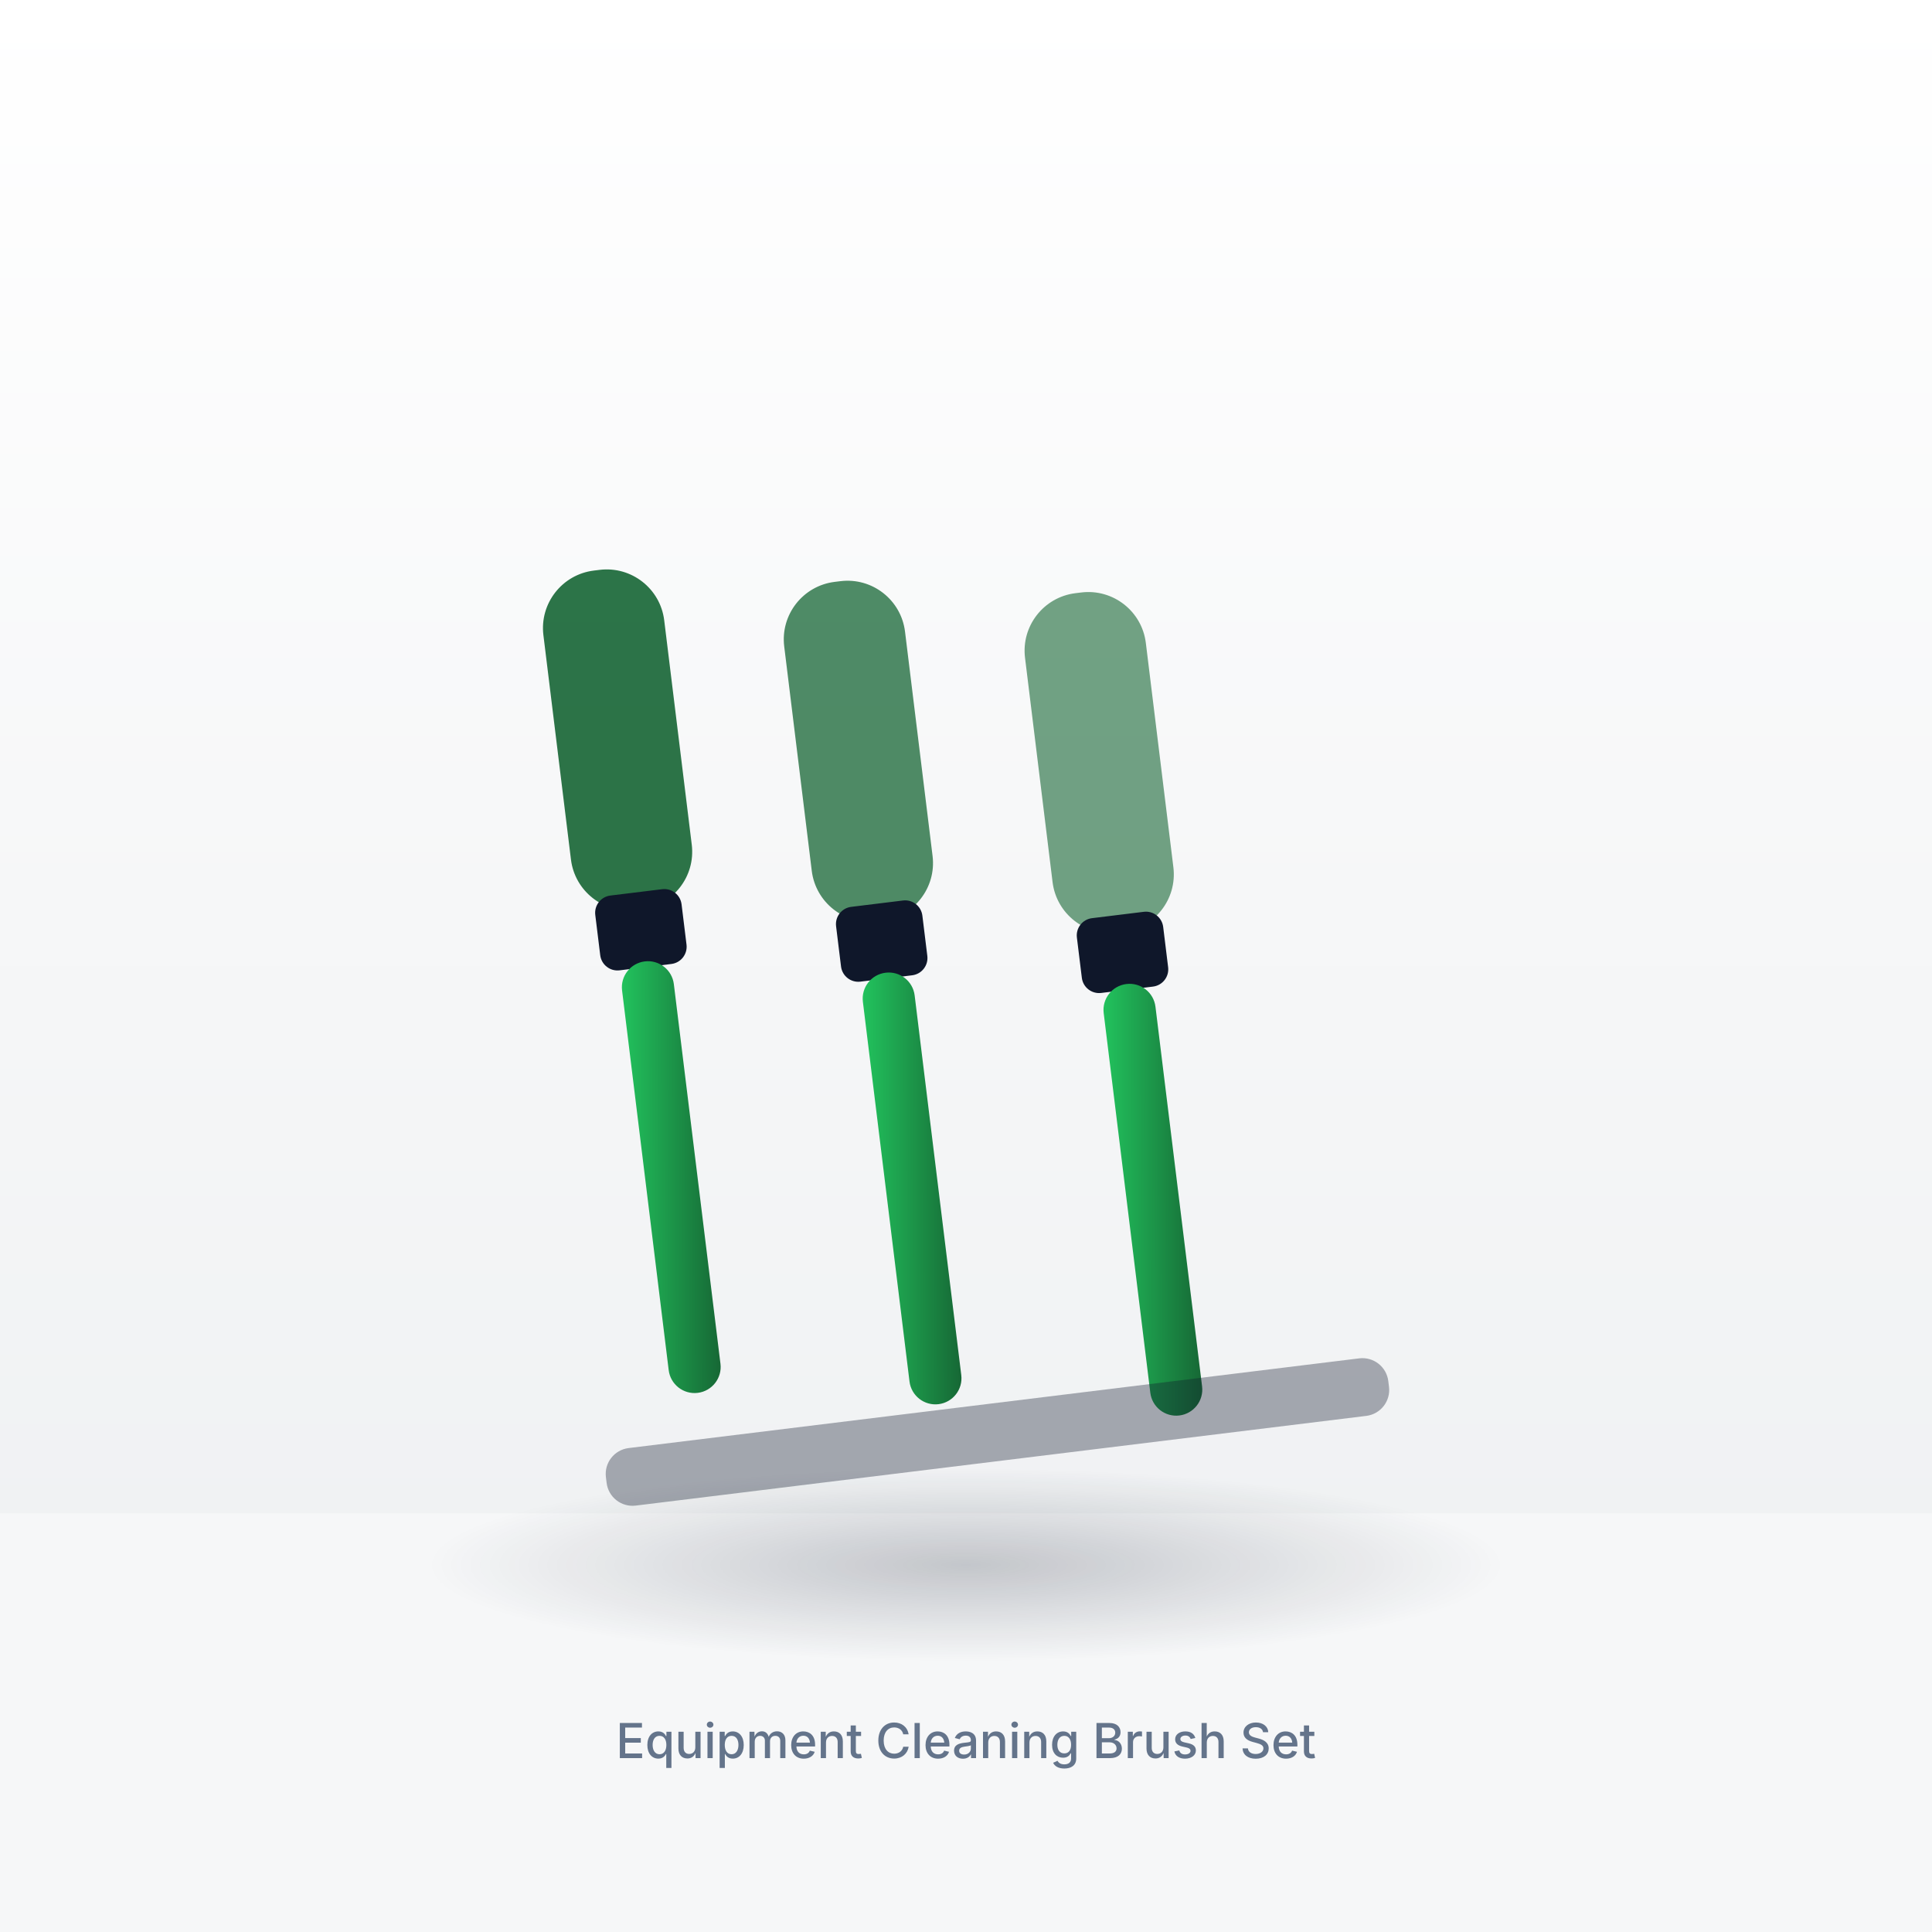
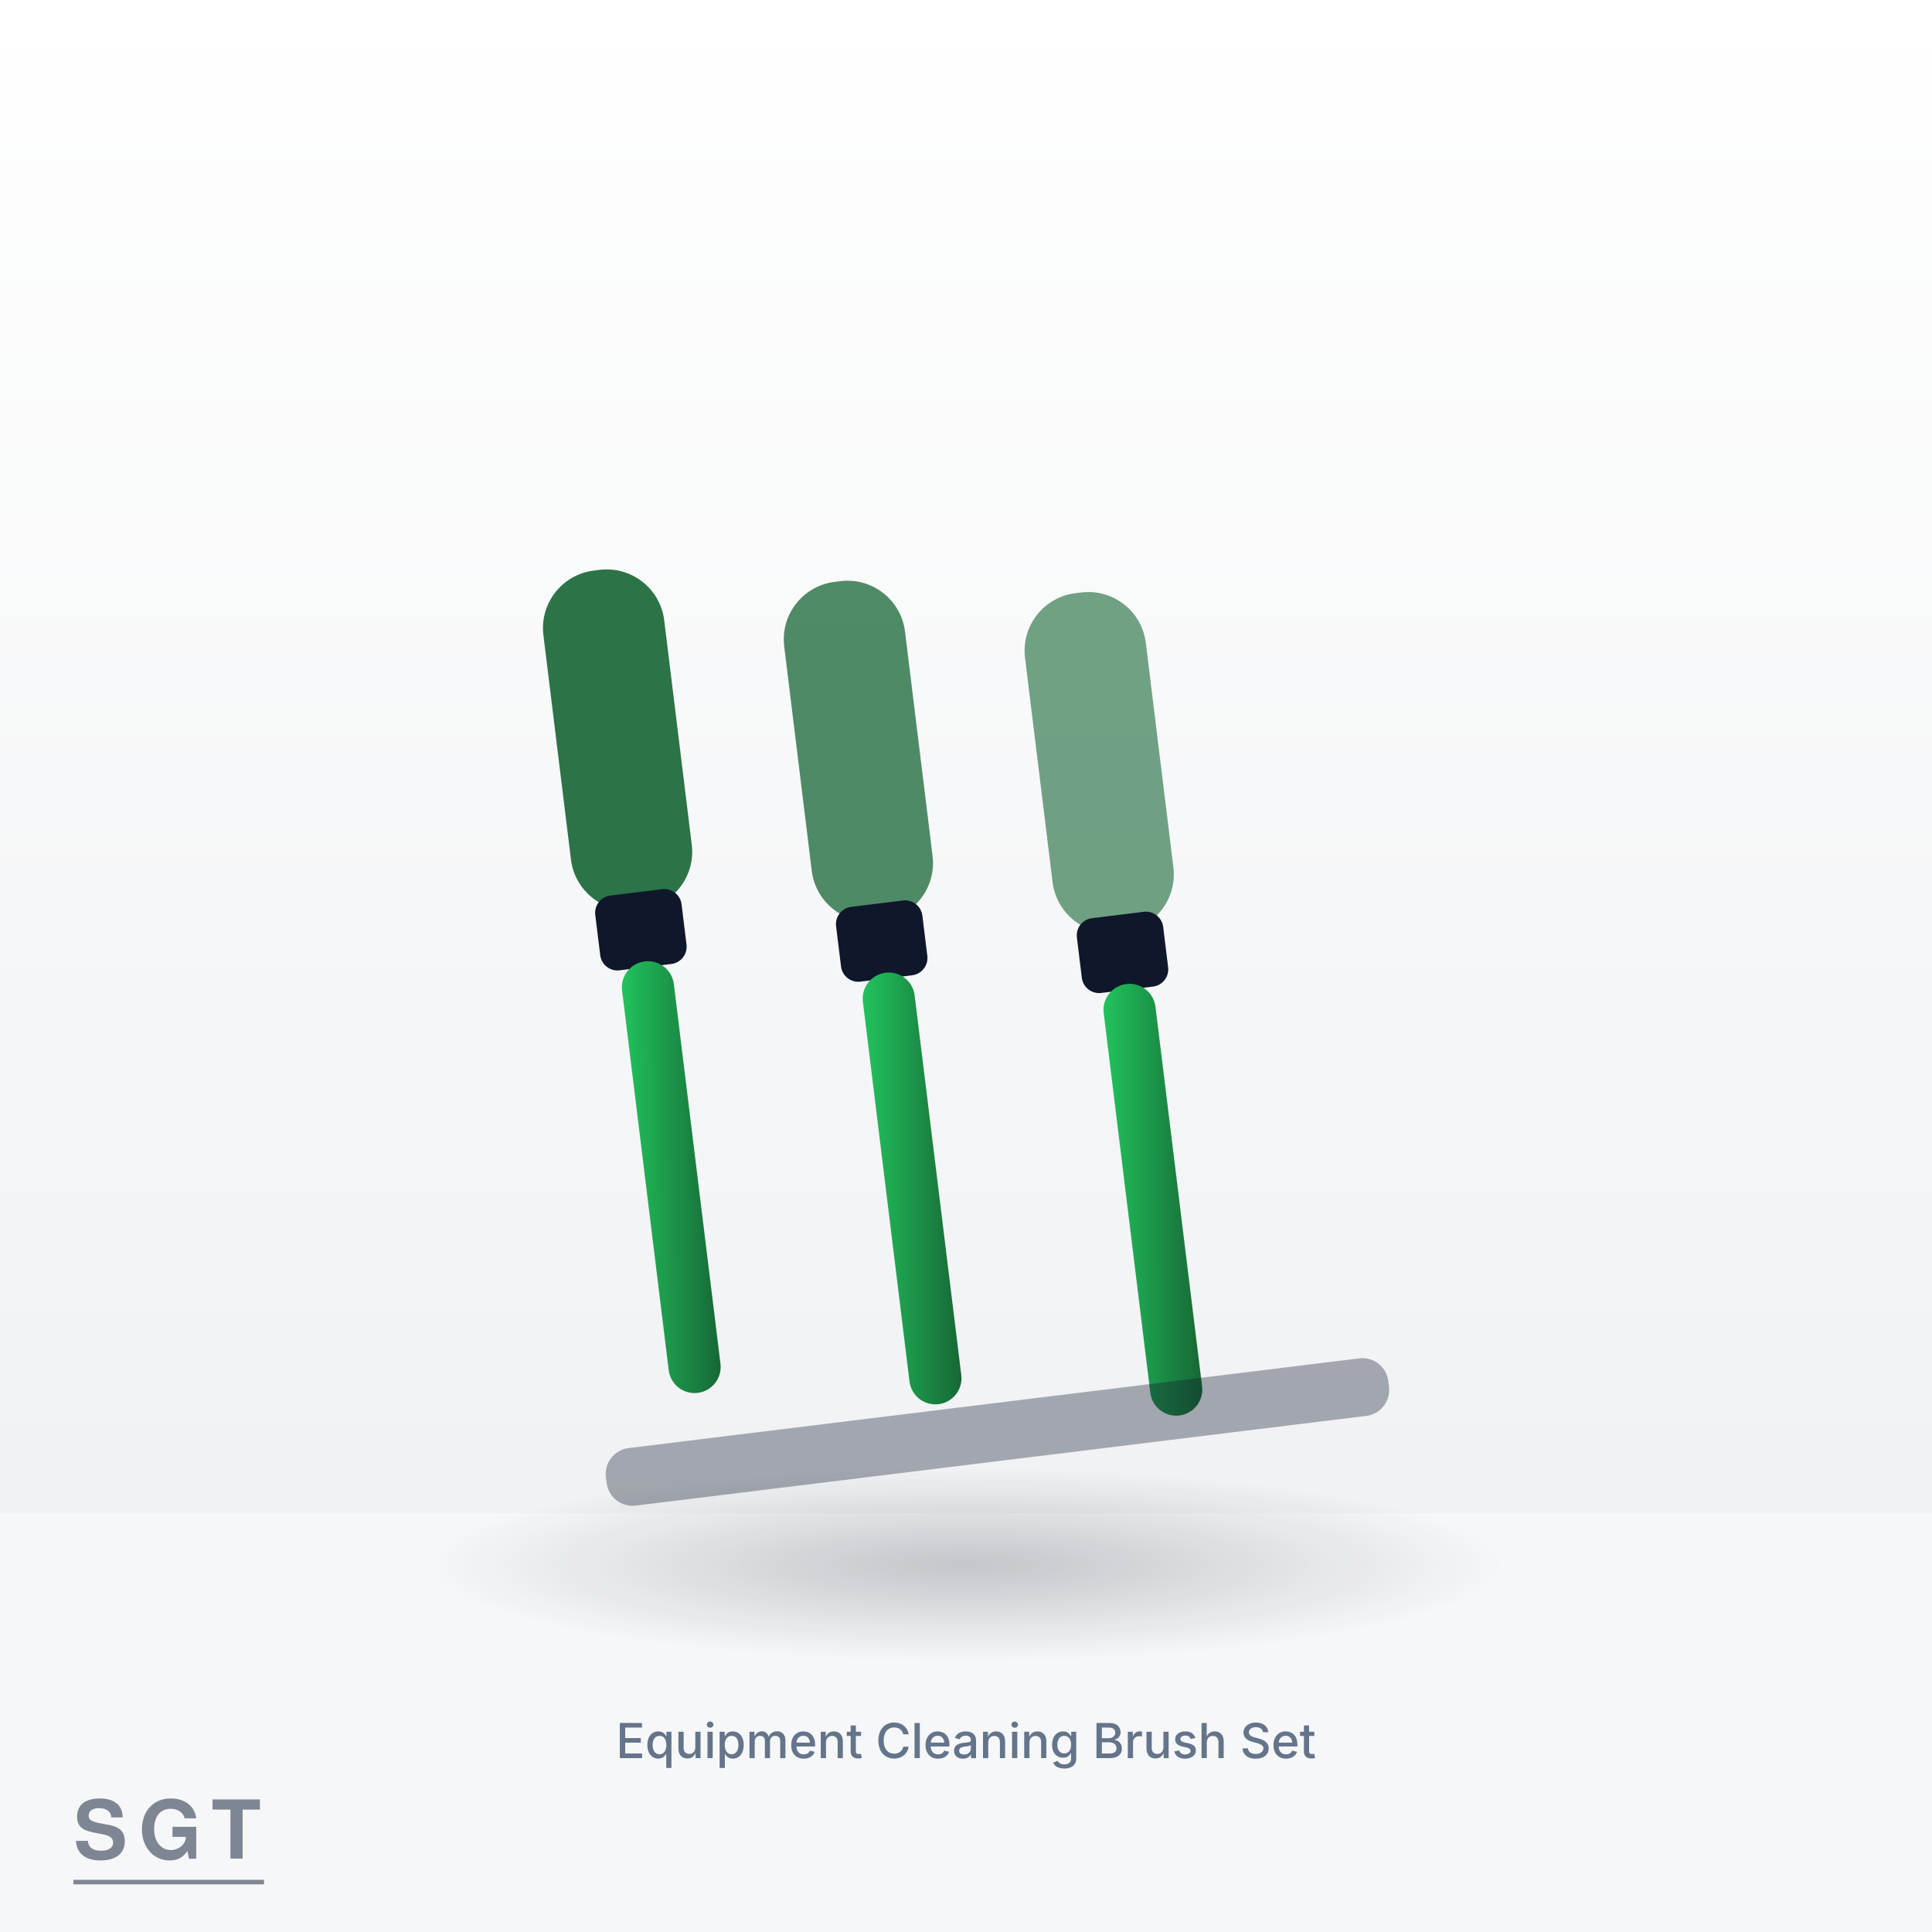
<svg xmlns="http://www.w3.org/2000/svg" viewBox="0 0 600 600" width="600" height="600" role="img" aria-label="Equipment Cleaning Brush Set — Cleaning &amp; Hygiene">
  <defs>
    <linearGradient id="bg" x1="0" y1="0" x2="0" y2="1">
      <stop offset="0%" stop-color="#ffffff" />
      <stop offset="100%" stop-color="#eceef0" />
    </linearGradient>
    <linearGradient id="body" x1="0" y1="0" x2="1" y2="1">
      <stop offset="0%" stop-color="#22c55e" />
      <stop offset="100%" stop-color="#166534" />
    </linearGradient>
    <linearGradient id="stroke" x1="0" y1="0" x2="1" y2="1">
      <stop offset="0%" stop-color="#22c55e" />
      <stop offset="100%" stop-color="#166534" />
    </linearGradient>
    <radialGradient id="shadow" cx="50%" cy="50%">
      <stop offset="0%" stop-color="#0f172a" stop-opacity="0.22" />
      <stop offset="100%" stop-color="#0f172a" stop-opacity="0" />
    </radialGradient>
  </defs>
  <rect width="600" height="600" fill="url(#bg)" />
  <rect y="470" width="600" height="130" fill="#f6f7f8" />
  <ellipse cx="300" cy="486" rx="168" ry="30" fill="url(#shadow)" />
  <g transform="translate(292 300) rotate(-7) scale(0.9) translate(-300 -300)">
    <rect x="178" y="150" width="42" height="118" rx="20" fill="#166534" opacity="0.9" />
    <rect x="184" y="262" width="30" height="26" rx="6" fill="#0f172a" />
    <rect x="190" y="286" width="18" height="150" rx="9" fill="url(#body)" />
    <rect x="260" y="164" width="42" height="118" rx="20" fill="#166534" opacity="0.75" />
    <rect x="266" y="276" width="30" height="26" rx="6" fill="#0f172a" />
    <rect x="272" y="300" width="18" height="150" rx="9" fill="url(#body)" />
    <rect x="342" y="178" width="42" height="118" rx="20" fill="#166534" opacity="0.6" />
    <rect x="348" y="290" width="30" height="26" rx="6" fill="#0f172a" />
    <rect x="354" y="314" width="18" height="150" rx="9" fill="url(#body)" />
    <rect x="164" y="452" width="272" height="20" rx="9" fill="#0f172a" opacity="0.35" />
  </g>
  <text x="300" y="546" font-family="ui-sans-serif,system-ui,-apple-system,sans-serif" font-size="15" font-weight="500" fill="#64748b" text-anchor="middle">Equipment Cleaning Brush Set</text>
+   <g id="sgt-mark" opacity="0.62">
+     <text x="22.8" y="577.2" fill="#334155" font-family="Helvetica Neue, Helvetica, Arial, sans-serif" font-size="25.2" font-weight="600" letter-spacing="3.53">SGT</text>
+     <rect x="22.8" y="583.8" width="59.2" height="1.4" fill="#334155" />
+   </g>
</svg>
